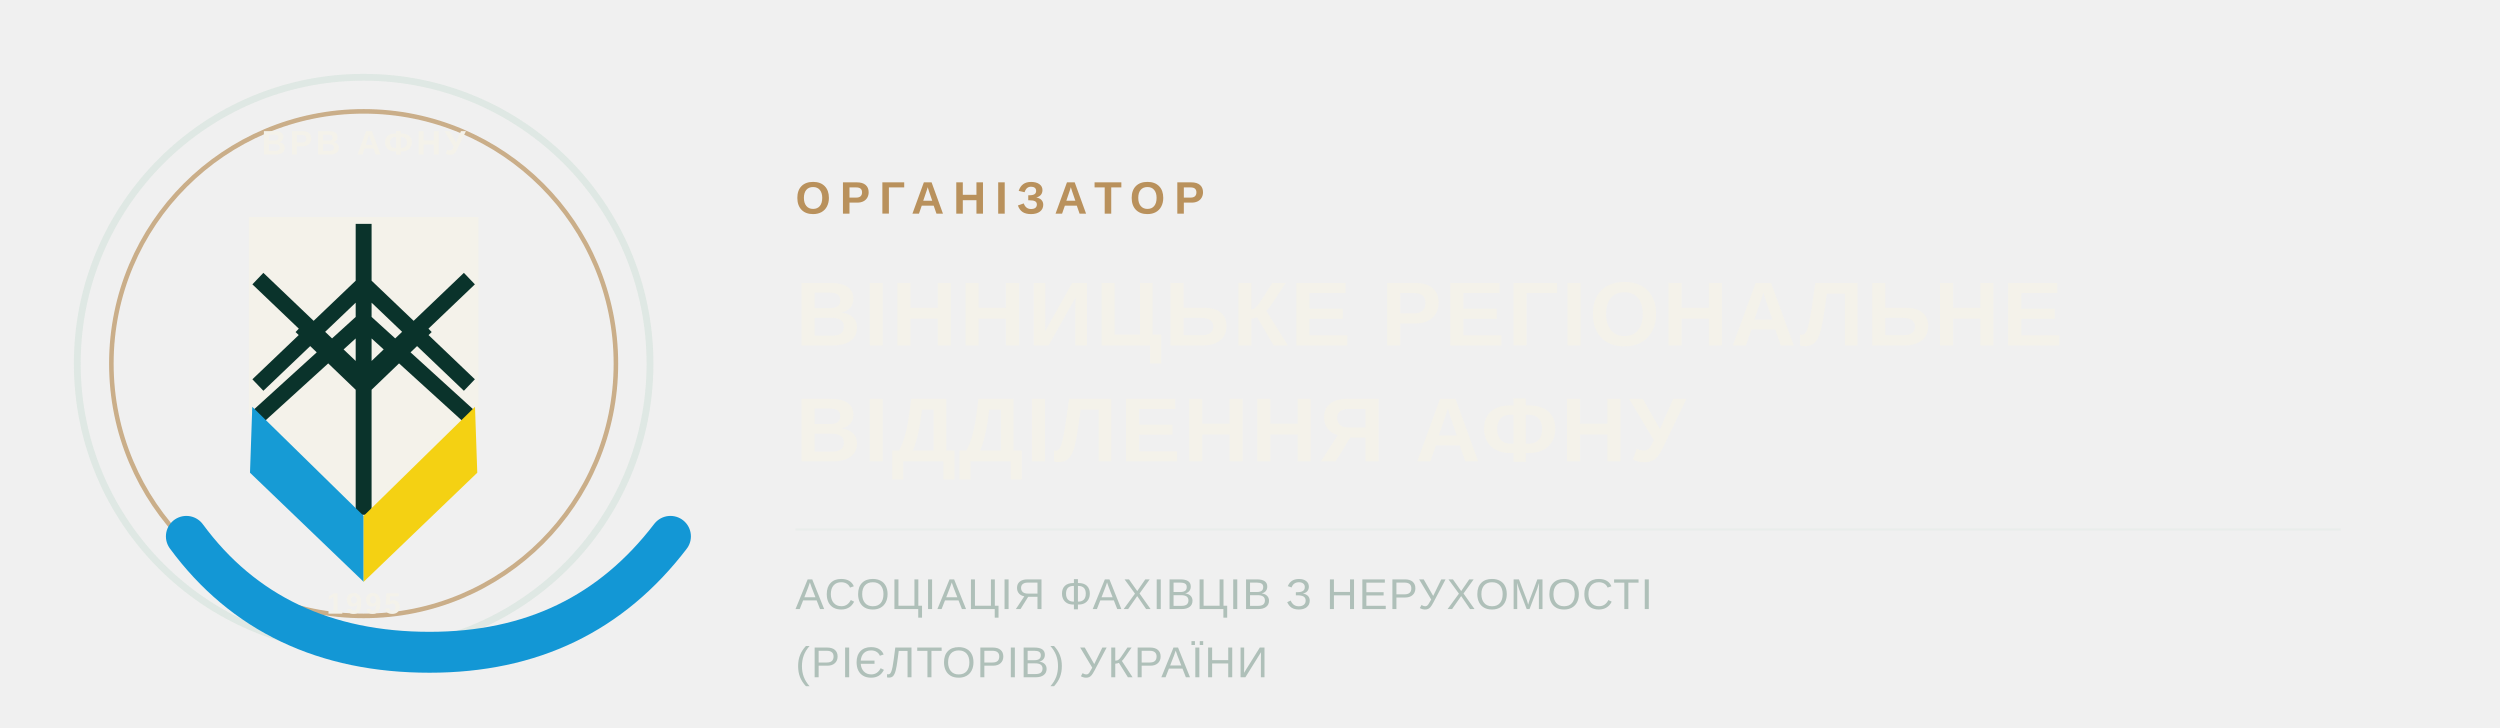
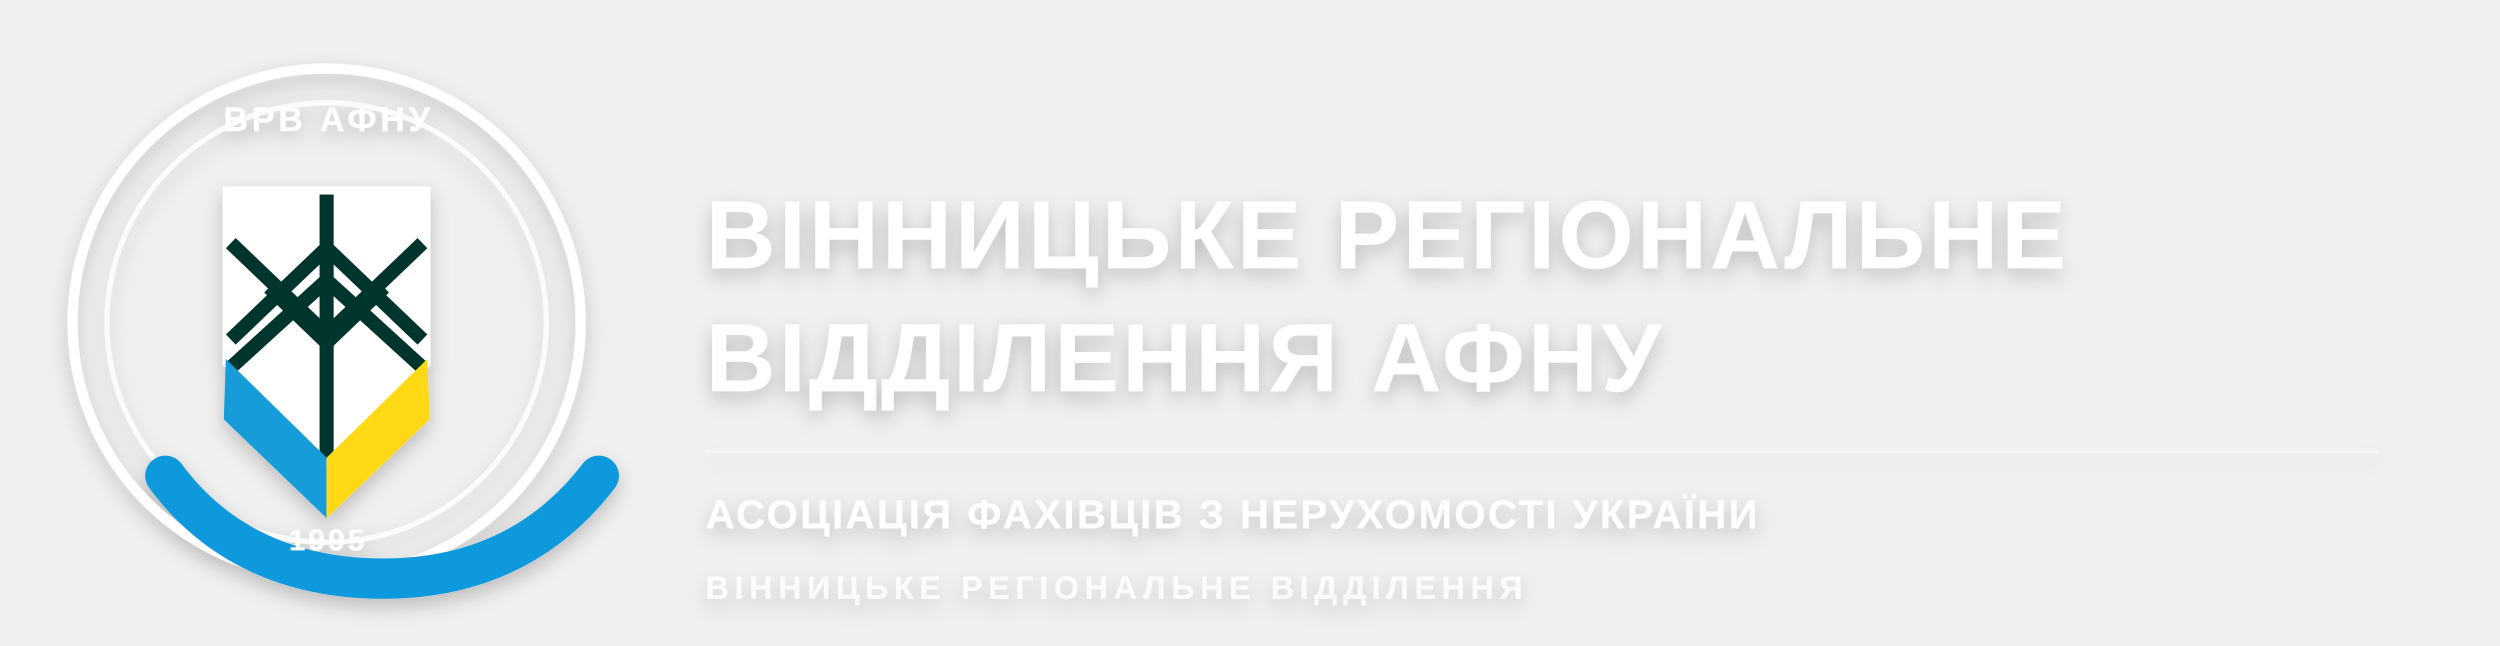
- <svg xmlns="http://www.w3.org/2000/svg" viewBox="0 0 1100 320" role="img" aria-labelledby="title desc">
-   <g fill="none" fill-rule="evenodd">
-     <g transform="translate(20 20)">
-       <circle cx="140" cy="140" r="126" stroke="#DDE7E2" stroke-width="3" opacity=".9" />
-       <circle cx="140" cy="140" r="111" stroke="#B9915C" stroke-width="2" opacity=".7" />
-       <path d="M62 216c25 34 61 51 107 51 45 0 80-17 106-51" stroke="#1397D5" stroke-width="18" stroke-linecap="round" />
-       <path d="M92 78h96v83l-48 47-48-47z" fill="#F4F2EA" stroke="#F4F2EA" stroke-width="5" />
-       <path d="M140 82v121M96 105l44 42 44-42M96 147l44-42 44 42M115 126l25 24 25-24M96 161l44-40 44 40" stroke="#0A332B" stroke-width="7" stroke-linecap="square" stroke-linejoin="miter" />
-       <path d="M91 159l49 48 0 29-50-48z" fill="#169BD5" />
-       <path d="M189 159l-49 48 0 29 50-48z" fill="#F4D113" />
-       <text x="140" y="48" fill="#F4F2EA" font-family="Arial, Helvetica, sans-serif" font-size="15" font-weight="700" text-anchor="middle" letter-spacing="1.5">ВРВ АФНУ</text>
-       <text x="140" y="250" fill="#F4F2EA" font-family="Arial, Helvetica, sans-serif" font-size="13" font-weight="700" text-anchor="middle" letter-spacing="1.2">1995</text>
+ <svg xmlns="http://www.w3.org/2000/svg" viewBox="0 0 1240 320" role="img" aria-labelledby="title desc">
+   <defs>
+     <filter id="soft" x="-20%" y="-20%" width="140%" height="140%">
+       <feDropShadow dx="0" dy="4" stdDeviation="5" flood-color="#000" flood-opacity=".22" />
+     </filter>
+   </defs>
+   <g fill="none" fill-rule="evenodd" filter="url(#soft)">
+     <g transform="translate(20 18)">
+       <circle cx="142" cy="142" r="126" stroke="#FFFFFF" stroke-width="5" />
+       <circle cx="142" cy="142" r="109" stroke="#FFFFFF" stroke-width="2.5" opacity=".82" />
+       <path d="M62 218c25 34 62 51 108 51 45 0 81-17 107-51" stroke="#1099DB" stroke-width="20" stroke-linecap="round" />
+       <path d="M93 77h98v85l-49 48-49-48z" fill="#FFFFFF" stroke="#FFFFFF" stroke-width="5" />
+       <path d="M142 82v124M97 105l45 43 45-43M97 148l45-43 45 43M116 127l26 25 26-25M97 162l45-41 45 41" stroke="#06362E" stroke-width="7" stroke-linecap="square" />
+       <path d="M92 160l50 49v30l-51-49z" fill="#159CD8" />
+       <path d="M192 160l-50 49v30l51-49z" fill="#FFD814" />
+       <text x="142" y="47" fill="#FFFFFF" font-family="Arial, Helvetica, sans-serif" font-size="17" font-weight="900" text-anchor="middle" letter-spacing="1.8">ВРВ АФНУ</text>
+       <text x="142" y="255" fill="#FFFFFF" font-family="Arial, Helvetica, sans-serif" font-size="15" font-weight="900" text-anchor="middle" letter-spacing="1.4">1995</text>
    </g>
-     <g transform="translate(350 58)">
-       <text x="0" y="36" fill="#B9915C" font-family="Arial, Helvetica, sans-serif" font-size="20" font-weight="800" letter-spacing="4">ОРГАНІЗАТОР</text>
-       <text x="0" y="94" fill="#F4F2EA" font-family="Arial, Helvetica, sans-serif" font-size="40" font-weight="700" letter-spacing="1.1">ВІННИЦЬКЕ РЕГІОНАЛЬНЕ</text>
-       <text x="0" y="145" fill="#F4F2EA" font-family="Arial, Helvetica, sans-serif" font-size="40" font-weight="700" letter-spacing="1.1">ВІДДІЛЕННЯ АФНУ</text>
-       <line x1="0" y1="175" x2="680" y2="175" stroke="#DDE7E2" stroke-width="1" opacity=".35" />
-       <text x="0" y="210" fill="#AFC0B9" font-family="Arial, Helvetica, sans-serif" font-size="19" font-weight="500" letter-spacing=".55">АСОЦІАЦІЯ ФАХІВЦІВ З НЕРУХОМОСТІ</text>
-       <text x="0" y="240" fill="#AFC0B9" font-family="Arial, Helvetica, sans-serif" font-size="19" font-weight="500" letter-spacing=".55">(РІЄЛТОРІВ) УКРАЇНИ</text>
+     <g transform="translate(350 55)">
+       <text x="0" y="78" fill="#FFFFFF" font-family="Arial, Helvetica, sans-serif" font-size="48" font-weight="900" letter-spacing="1.6">ВІННИЦЬКЕ РЕГІОНАЛЬНЕ</text>
+       <text x="0" y="139" fill="#FFFFFF" font-family="Arial, Helvetica, sans-serif" font-size="48" font-weight="900" letter-spacing="1.6">ВІДДІЛЕННЯ АФНУ</text>
+       <line x1="0" y1="169" x2="830" y2="169" stroke="#FFFFFF" stroke-width="1.5" opacity=".42" />
+       <text x="0" y="207" fill="#FFFFFF" font-family="Arial, Helvetica, sans-serif" font-size="20" font-weight="700" letter-spacing="1.15">АСОЦІАЦІЯ ФАХІВЦІВ З НЕРУХОМОСТІ УКРАЇНИ</text>
+       <text x="0" y="242" fill="#FFFFFF" font-family="Arial, Helvetica, sans-serif" font-size="16" font-weight="700" letter-spacing="2.8" opacity=".82">ВІННИЦЬКЕ РЕГІОНАЛЬНЕ ВІДДІЛЕННЯ</text>
    </g>
  </g>
</svg>
